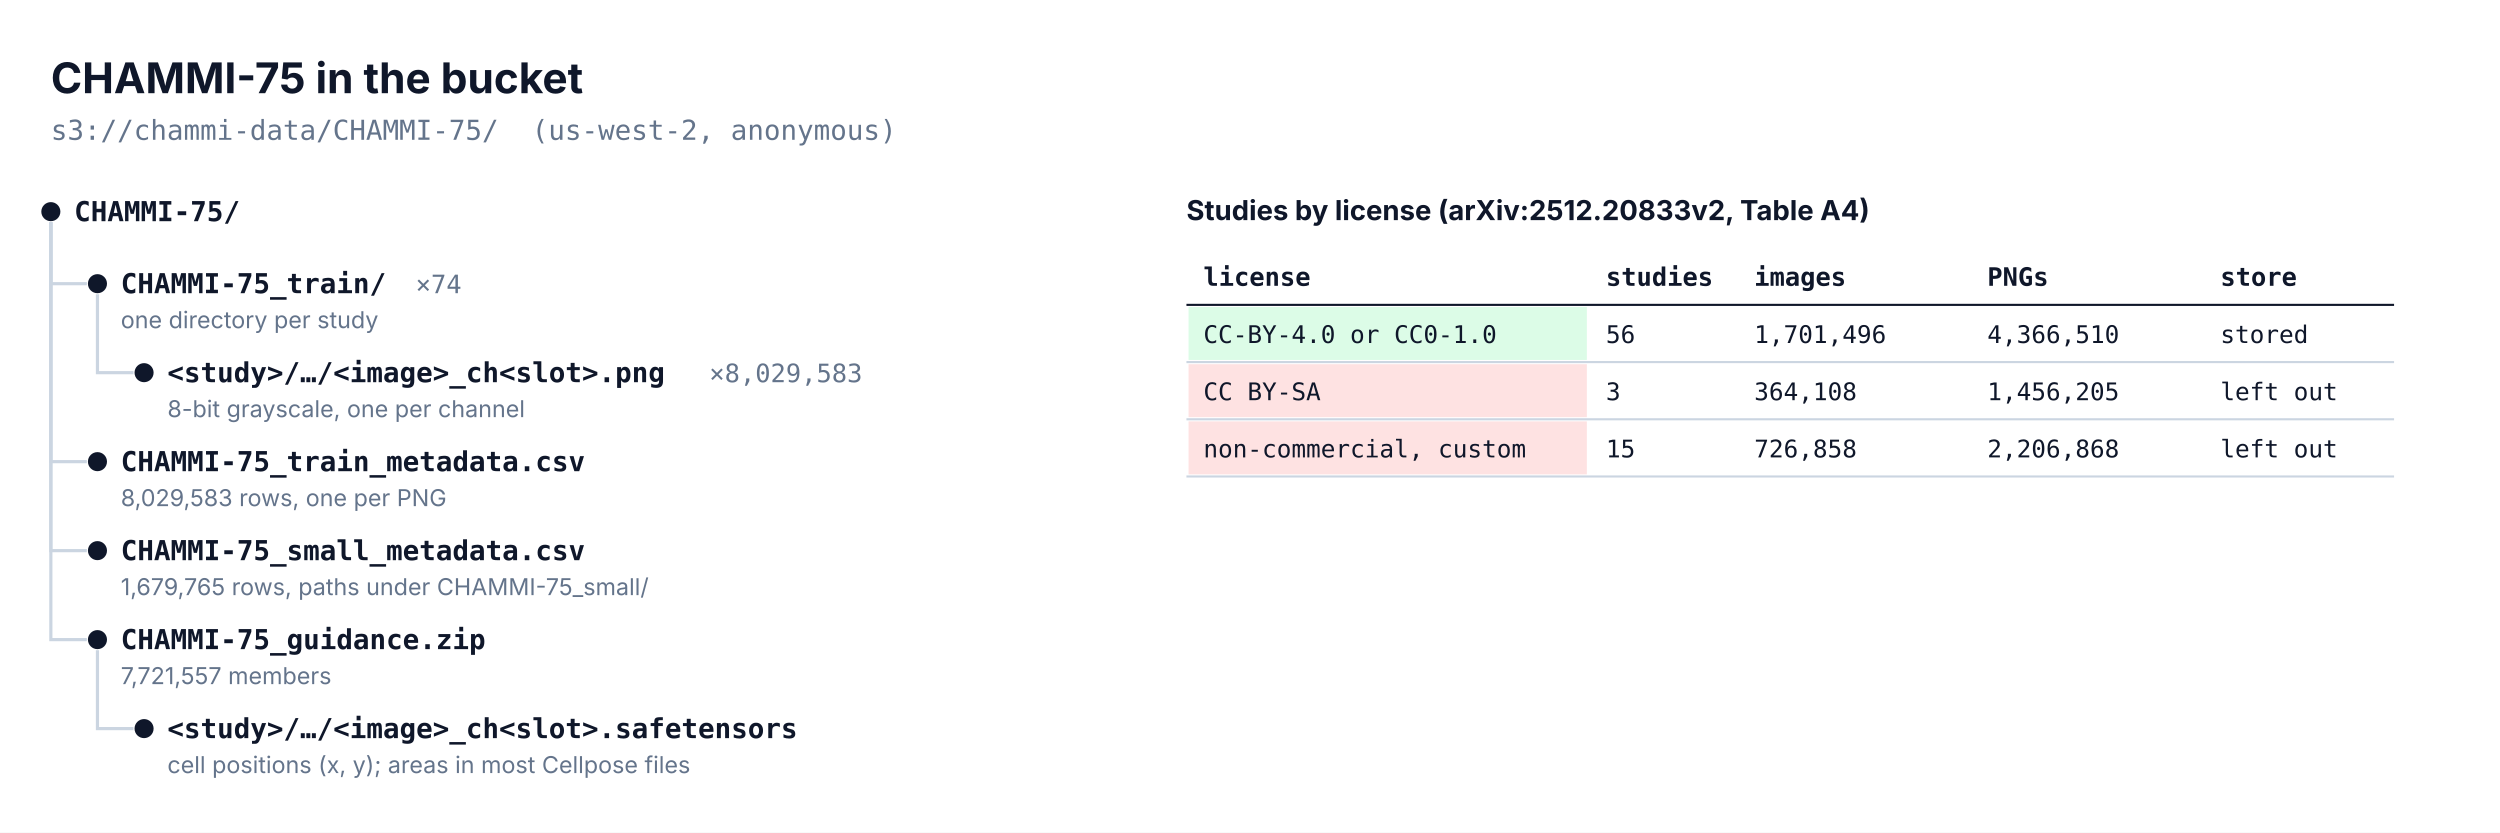
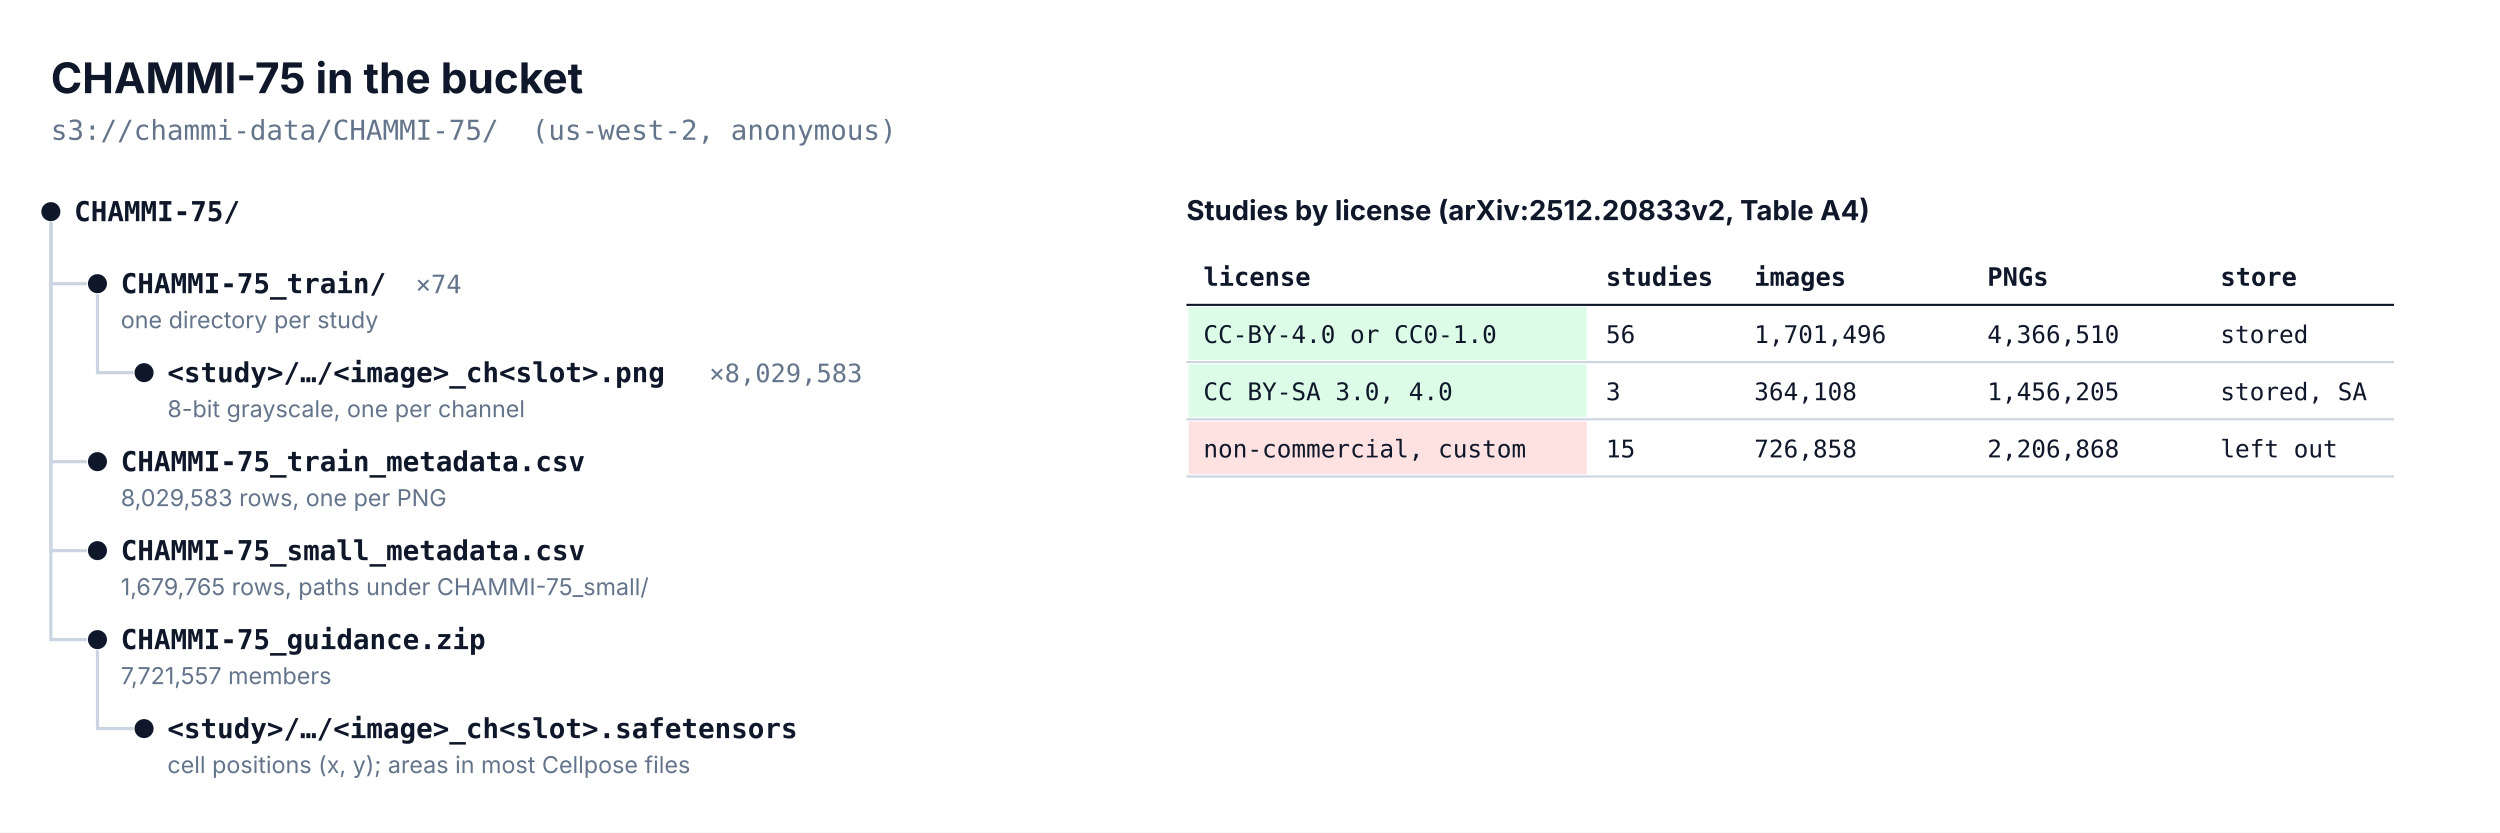
<svg xmlns="http://www.w3.org/2000/svg" width="1180" height="393" viewBox="0 0 1180 393">
  <rect x="0" y="0" width="1180" height="393" fill="#ffffff" />
  <text x="24.0" y="44.0" font-family="Inter, system-ui, sans-serif" font-size="20" font-weight="bold" fill="#0f172a" text-anchor="start" xml:space="preserve">CHAMMI-75 in the bucket</text>
  <text x="24.0" y="66.0" font-family="ui-monospace, SFMono-Regular, Menlo, Consolas, monospace" font-size="13" font-weight="normal" fill="#64748b" text-anchor="start" xml:space="preserve">s3://chammi-data/CHAMMI-75/  (us-west-2, anonymous)</text>
  <circle cx="24.0" cy="99.9" r="4.5" fill="#0f172a" />
  <text x="35.0" y="104.4" font-family="ui-monospace, SFMono-Regular, Menlo, Consolas, monospace" font-size="13" font-weight="bold" fill="#0f172a" text-anchor="start" xml:space="preserve">CHAMMI-75/</text>
  <path d="M 24.0 104.9 V 133.9 H 41.0" fill="none" stroke="#cbd5e1" stroke-width="1.5" />
  <circle cx="46.0" cy="133.9" r="4.5" fill="#0f172a" />
  <text x="57.0" y="138.4" font-family="ui-monospace, SFMono-Regular, Menlo, Consolas, monospace" font-size="13" font-weight="bold" fill="#0f172a" text-anchor="start" xml:space="preserve">CHAMMI-75_train/</text>
  <text x="196.2" y="138.4" font-family="ui-monospace, SFMono-Regular, Menlo, Consolas, monospace" font-size="12" font-weight="normal" fill="#64748b" text-anchor="start" xml:space="preserve">×74</text>
  <text x="57.0" y="154.9" font-family="Inter, system-ui, sans-serif" font-size="11" font-weight="normal" fill="#64748b" text-anchor="start" xml:space="preserve">one directory per study</text>
  <path d="M 46.0 138.9 V 175.9 H 63.0" fill="none" stroke="#cbd5e1" stroke-width="1.5" />
  <circle cx="68.0" cy="175.9" r="4.5" fill="#0f172a" />
  <text x="79.0" y="180.4" font-family="ui-monospace, SFMono-Regular, Menlo, Consolas, monospace" font-size="13" font-weight="bold" fill="#0f172a" text-anchor="start" xml:space="preserve">&lt;study&gt;/…/&lt;image&gt;_ch&lt;slot&gt;.png</text>
  <text x="334.8" y="180.4" font-family="ui-monospace, SFMono-Regular, Menlo, Consolas, monospace" font-size="12" font-weight="normal" fill="#64748b" text-anchor="start" xml:space="preserve">×8,029,583</text>
  <text x="79.0" y="196.9" font-family="Inter, system-ui, sans-serif" font-size="11" font-weight="normal" fill="#64748b" text-anchor="start" xml:space="preserve">8-bit grayscale, one per channel</text>
  <path d="M 24.0 104.9 V 217.9 H 41.0" fill="none" stroke="#cbd5e1" stroke-width="1.5" />
  <circle cx="46.0" cy="217.9" r="4.5" fill="#0f172a" />
  <text x="57.0" y="222.4" font-family="ui-monospace, SFMono-Regular, Menlo, Consolas, monospace" font-size="13" font-weight="bold" fill="#0f172a" text-anchor="start" xml:space="preserve">CHAMMI-75_train_metadata.csv</text>
  <text x="57.0" y="238.9" font-family="Inter, system-ui, sans-serif" font-size="11" font-weight="normal" fill="#64748b" text-anchor="start" xml:space="preserve">8,029,583 rows, one per PNG</text>
  <path d="M 24.0 104.9 V 259.9 H 41.0" fill="none" stroke="#cbd5e1" stroke-width="1.5" />
  <circle cx="46.0" cy="259.9" r="4.5" fill="#0f172a" />
  <text x="57.0" y="264.4" font-family="ui-monospace, SFMono-Regular, Menlo, Consolas, monospace" font-size="13" font-weight="bold" fill="#0f172a" text-anchor="start" xml:space="preserve">CHAMMI-75_small_metadata.csv</text>
  <text x="57.0" y="280.9" font-family="Inter, system-ui, sans-serif" font-size="11" font-weight="normal" fill="#64748b" text-anchor="start" xml:space="preserve">1,679,765 rows, paths under CHAMMI-75_small/</text>
  <path d="M 24.0 104.9 V 301.9 H 41.0" fill="none" stroke="#cbd5e1" stroke-width="1.5" />
  <circle cx="46.0" cy="301.9" r="4.5" fill="#0f172a" />
  <text x="57.0" y="306.4" font-family="ui-monospace, SFMono-Regular, Menlo, Consolas, monospace" font-size="13" font-weight="bold" fill="#0f172a" text-anchor="start" xml:space="preserve">CHAMMI-75_guidance.zip</text>
  <text x="57.0" y="322.9" font-family="Inter, system-ui, sans-serif" font-size="11" font-weight="normal" fill="#64748b" text-anchor="start" xml:space="preserve">7,721,557 members</text>
  <path d="M 46.0 306.9 V 343.9 H 63.0" fill="none" stroke="#cbd5e1" stroke-width="1.5" />
  <circle cx="68.0" cy="343.9" r="4.5" fill="#0f172a" />
  <text x="79.0" y="348.4" font-family="ui-monospace, SFMono-Regular, Menlo, Consolas, monospace" font-size="13" font-weight="bold" fill="#0f172a" text-anchor="start" xml:space="preserve">&lt;study&gt;/…/&lt;image&gt;_ch&lt;slot&gt;.safetensors</text>
  <text x="79.0" y="364.9" font-family="Inter, system-ui, sans-serif" font-size="11" font-weight="normal" fill="#64748b" text-anchor="start" xml:space="preserve">cell positions (x, y); areas in most Cellpose files</text>
  <text x="560.0" y="103.9" font-family="Inter, system-ui, sans-serif" font-size="13" font-weight="bold" fill="#0f172a" text-anchor="start" xml:space="preserve">Studies by license (arXiv:2512.20833v2, Table A4)</text>
  <line x1="560.0" y1="143.9" x2="1130.0" y2="143.9" stroke="#0f172a" stroke-width="1" />
  <text x="568.0" y="134.9" font-family="ui-monospace, SFMono-Regular, Menlo, Consolas, monospace" font-size="12" font-weight="bold" fill="#0f172a" text-anchor="start" xml:space="preserve">license</text>
  <text x="758.0" y="134.9" font-family="ui-monospace, SFMono-Regular, Menlo, Consolas, monospace" font-size="12" font-weight="bold" fill="#0f172a" text-anchor="start" xml:space="preserve">studies</text>
  <text x="828.0" y="134.9" font-family="ui-monospace, SFMono-Regular, Menlo, Consolas, monospace" font-size="12" font-weight="bold" fill="#0f172a" text-anchor="start" xml:space="preserve">images</text>
  <text x="938.0" y="134.9" font-family="ui-monospace, SFMono-Regular, Menlo, Consolas, monospace" font-size="12" font-weight="bold" fill="#0f172a" text-anchor="start" xml:space="preserve">PNGs</text>
  <text x="1048.0" y="134.9" font-family="ui-monospace, SFMono-Regular, Menlo, Consolas, monospace" font-size="12" font-weight="bold" fill="#0f172a" text-anchor="start" xml:space="preserve">store</text>
  <rect x="561.0" y="144.9" width="188.0" height="25.0" fill="#dcfce7" />
  <text x="568.0" y="161.9" font-family="ui-monospace, SFMono-Regular, Menlo, Consolas, monospace" font-size="11.5" font-weight="normal" fill="#0f172a" text-anchor="start" xml:space="preserve">CC-BY-4.0 or CC0-1.0</text>
  <text x="758.0" y="161.9" font-family="ui-monospace, SFMono-Regular, Menlo, Consolas, monospace" font-size="11.5" font-weight="normal" fill="#0f172a" text-anchor="start" xml:space="preserve">56</text>
  <text x="828.0" y="161.9" font-family="ui-monospace, SFMono-Regular, Menlo, Consolas, monospace" font-size="11.5" font-weight="normal" fill="#0f172a" text-anchor="start" xml:space="preserve">1,701,496</text>
  <text x="938.0" y="161.9" font-family="ui-monospace, SFMono-Regular, Menlo, Consolas, monospace" font-size="11.5" font-weight="normal" fill="#0f172a" text-anchor="start" xml:space="preserve">4,366,510</text>
  <text x="1048.0" y="161.9" font-family="ui-monospace, SFMono-Regular, Menlo, Consolas, monospace" font-size="11.5" font-weight="normal" fill="#0f172a" text-anchor="start" xml:space="preserve">stored</text>
  <line x1="560.0" y1="170.9" x2="1130.0" y2="170.9" stroke="#cbd5e1" stroke-width="1" />
-   <rect x="561.0" y="171.9" width="188.0" height="25.0" fill="#fee2e2" />
-   <text x="568.0" y="188.9" font-family="ui-monospace, SFMono-Regular, Menlo, Consolas, monospace" font-size="11.5" font-weight="normal" fill="#0f172a" text-anchor="start" xml:space="preserve">CC BY-SA</text>
+   <rect x="561.0" y="171.9" width="188.0" height="25.0" fill="#dcfce7" />
+   <text x="568.0" y="188.9" font-family="ui-monospace, SFMono-Regular, Menlo, Consolas, monospace" font-size="11.5" font-weight="normal" fill="#0f172a" text-anchor="start" xml:space="preserve">CC BY-SA 3.0, 4.0</text>
  <text x="758.0" y="188.9" font-family="ui-monospace, SFMono-Regular, Menlo, Consolas, monospace" font-size="11.5" font-weight="normal" fill="#0f172a" text-anchor="start" xml:space="preserve">3</text>
  <text x="828.0" y="188.9" font-family="ui-monospace, SFMono-Regular, Menlo, Consolas, monospace" font-size="11.5" font-weight="normal" fill="#0f172a" text-anchor="start" xml:space="preserve">364,108</text>
  <text x="938.0" y="188.9" font-family="ui-monospace, SFMono-Regular, Menlo, Consolas, monospace" font-size="11.5" font-weight="normal" fill="#0f172a" text-anchor="start" xml:space="preserve">1,456,205</text>
-   <text x="1048.0" y="188.9" font-family="ui-monospace, SFMono-Regular, Menlo, Consolas, monospace" font-size="11.5" font-weight="normal" fill="#0f172a" text-anchor="start" xml:space="preserve">left out</text>
+   <text x="1048.0" y="188.9" font-family="ui-monospace, SFMono-Regular, Menlo, Consolas, monospace" font-size="11.5" font-weight="normal" fill="#0f172a" text-anchor="start" xml:space="preserve">stored, SA</text>
  <line x1="560.0" y1="197.9" x2="1130.0" y2="197.9" stroke="#cbd5e1" stroke-width="1" />
  <rect x="561.0" y="198.9" width="188.0" height="25.0" fill="#fee2e2" />
  <text x="568.0" y="215.9" font-family="ui-monospace, SFMono-Regular, Menlo, Consolas, monospace" font-size="11.5" font-weight="normal" fill="#0f172a" text-anchor="start" xml:space="preserve">non-commercial, custom</text>
  <text x="758.0" y="215.9" font-family="ui-monospace, SFMono-Regular, Menlo, Consolas, monospace" font-size="11.5" font-weight="normal" fill="#0f172a" text-anchor="start" xml:space="preserve">15</text>
  <text x="828.0" y="215.9" font-family="ui-monospace, SFMono-Regular, Menlo, Consolas, monospace" font-size="11.5" font-weight="normal" fill="#0f172a" text-anchor="start" xml:space="preserve">726,858</text>
  <text x="938.0" y="215.9" font-family="ui-monospace, SFMono-Regular, Menlo, Consolas, monospace" font-size="11.5" font-weight="normal" fill="#0f172a" text-anchor="start" xml:space="preserve">2,206,868</text>
  <text x="1048.0" y="215.9" font-family="ui-monospace, SFMono-Regular, Menlo, Consolas, monospace" font-size="11.5" font-weight="normal" fill="#0f172a" text-anchor="start" xml:space="preserve">left out</text>
  <line x1="560.0" y1="224.9" x2="1130.0" y2="224.9" stroke="#cbd5e1" stroke-width="1" />
</svg>
